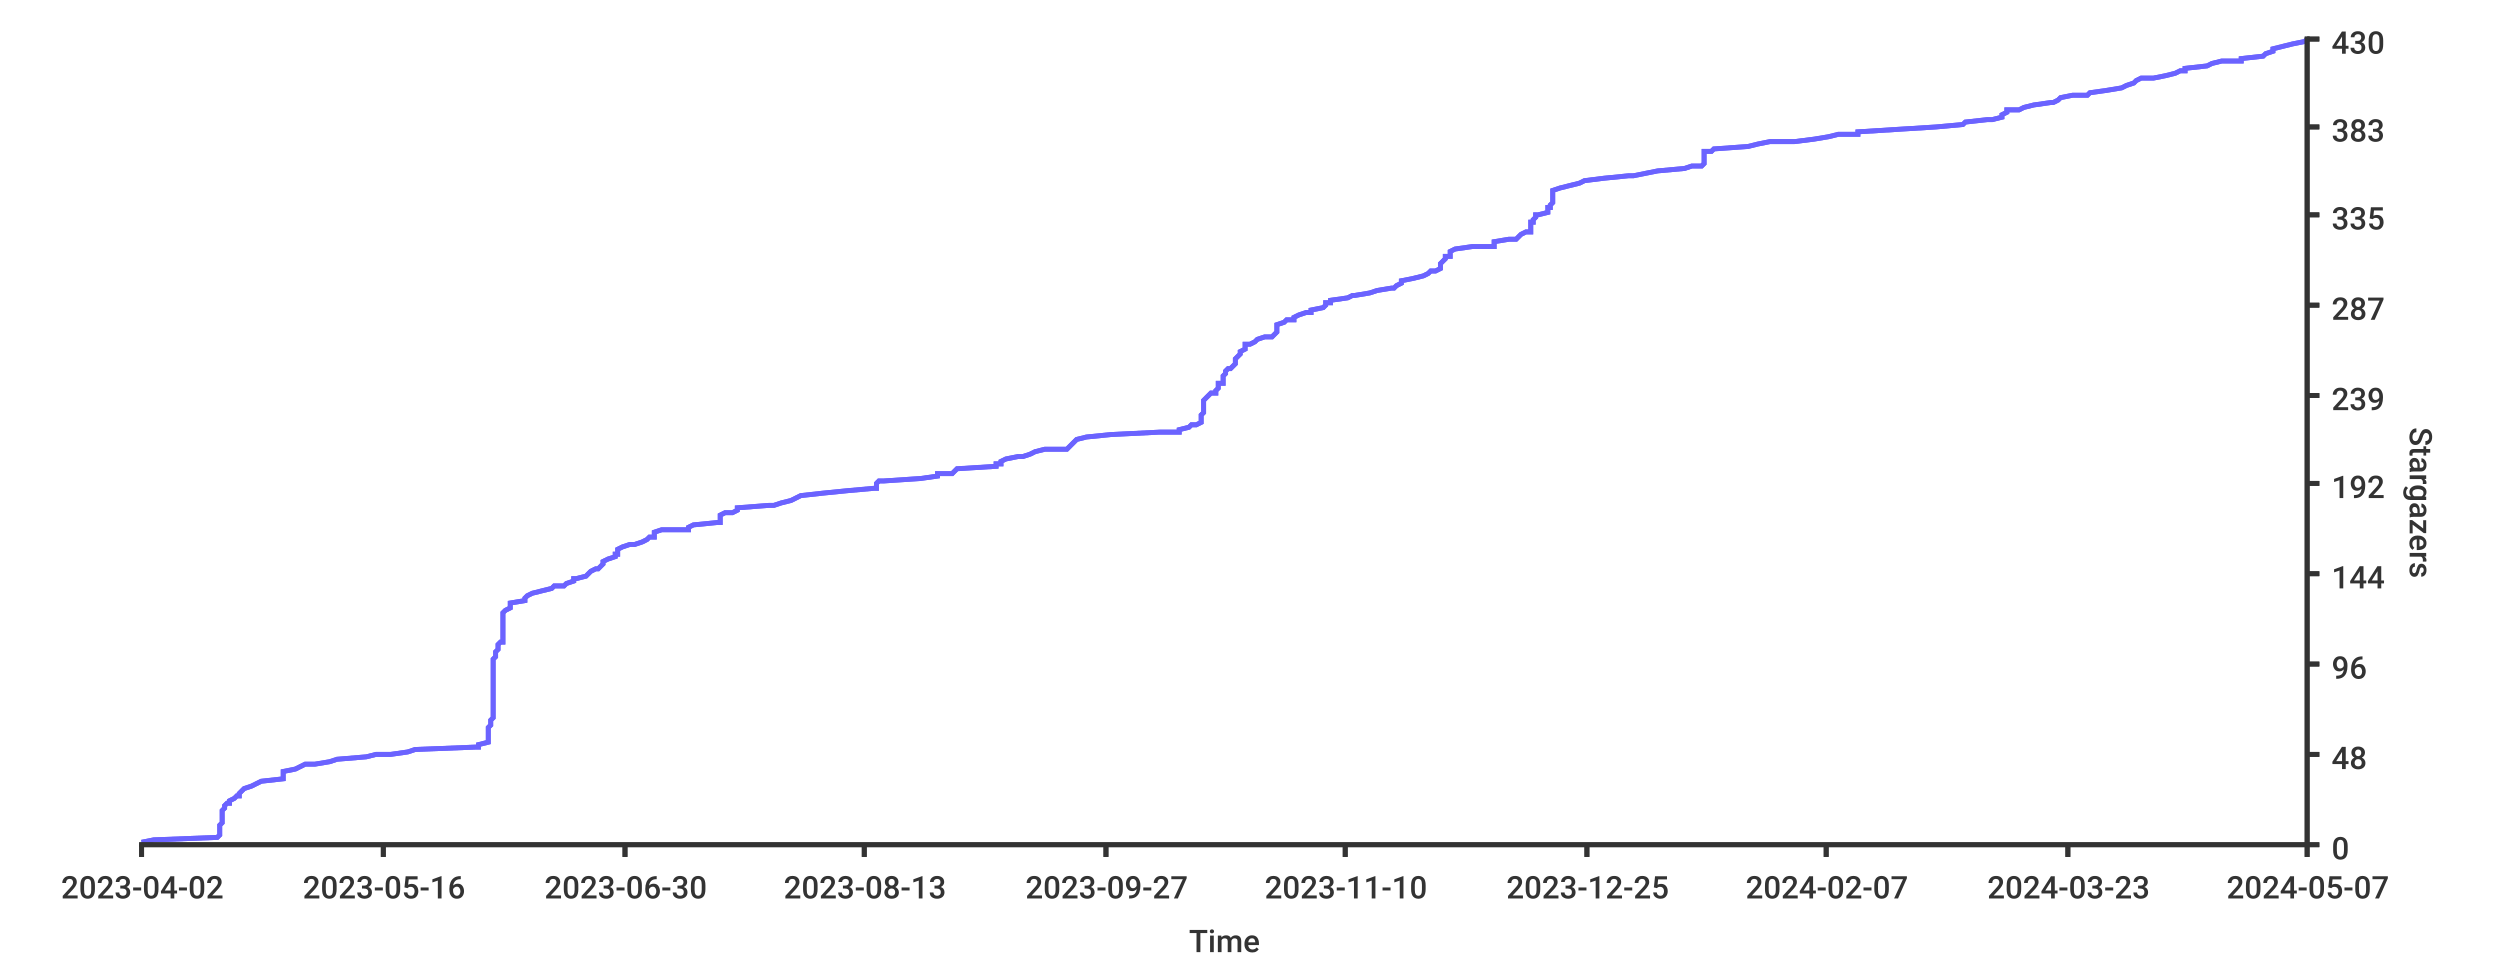
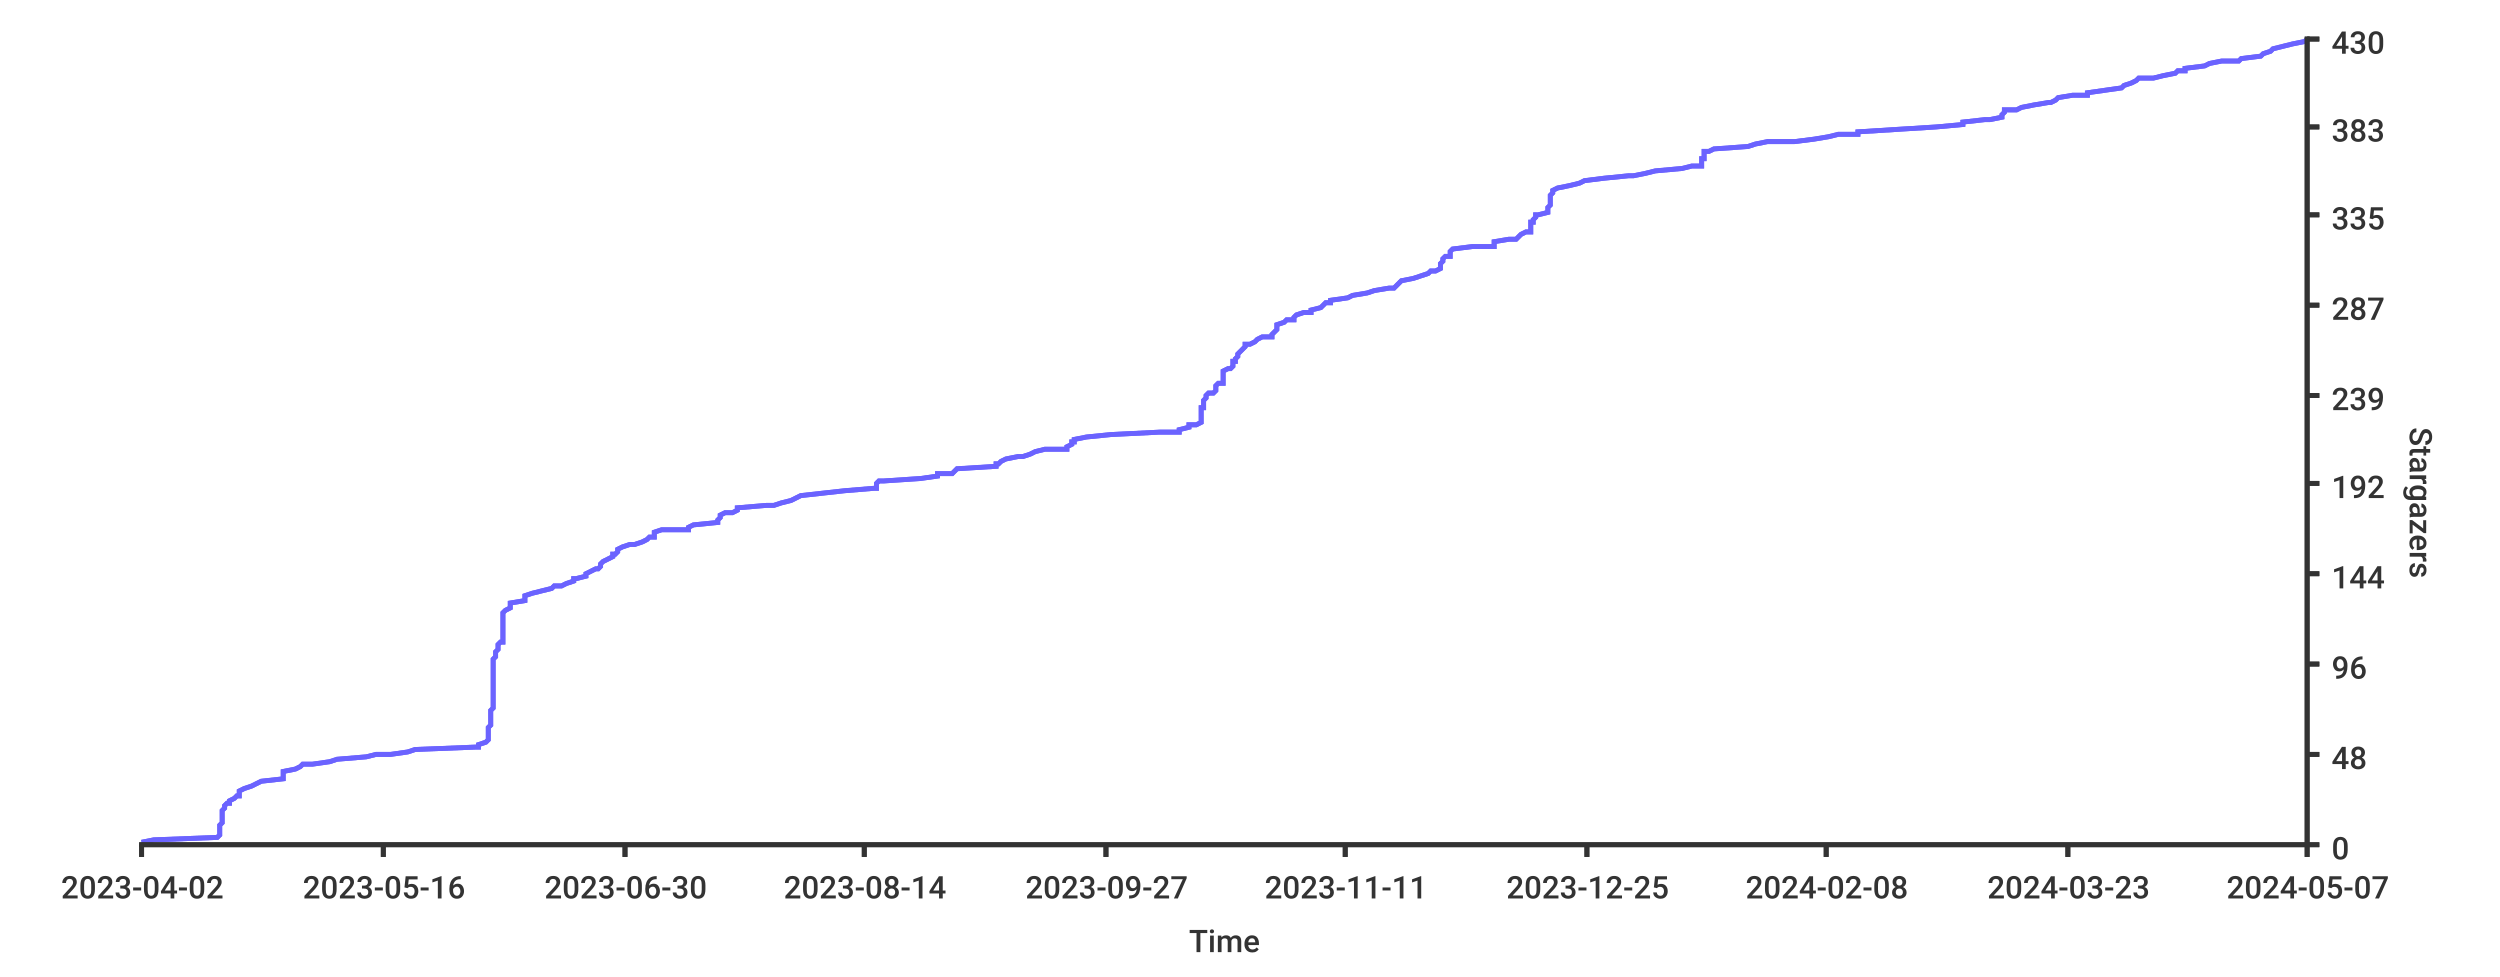
<svg xmlns="http://www.w3.org/2000/svg" width="1024px" height="400px">
  <style type="text/css">
path { fill: none; stroke: rgb(51,51,51); }
path.series { stroke: #6b63ff; }
rect.background { fill: rgb(255,255,255); stroke: none; }

text {
	stroke-width: 0;
	stroke: none;
	fill: rgba(51,51,51,1.0);
	font-size: 12.8px;
	font-family: 'Roboto Medium', sans-serif;
}
</style>
-   <rect rx="8" x="0" y="0" width="1024px" height="400px" class="background" />
-   <rect class="background" rx="8" x="0" y="0" width="1024px" height="400px" />
-   <path stroke-width="2" class="series" d="M 58 345 L 63 344 L 89 343 L 90 342 L 90 342 L 90 341 L 90 340 L 90 339 L 90 339 L 90 338 L 91 337 L 91 336 L 91 336 L 91 335 L 91 334 L 91 333 L 91 332 L 91 332 L 92 331 L 92 330 L 93 329 L 94 329 L 94 328 L 96 327 L 97 326 L 98 326 L 98 325 L 99 324 L 100 323 L 103 322 L 103 322 L 105 321 L 107 320 L 116 319 L 116 319 L 116 318 L 116 317 L 116 316 L 116 316 L 121 315 L 123 314 L 125 313 L 129 313 L 135 312 L 138 311 L 150 310 L 154 309 L 160 309 L 167 308 L 170 307 L 195 306 L 196 306 L 196 305 L 200 304 L 200 303 L 200 303 L 200 302 L 200 301 L 200 300 L 200 299 L 200 299 L 200 298 L 201 297 L 201 296 L 201 296 L 201 295 L 202 294 L 202 293 L 202 293 L 202 292 L 202 291 L 202 290 L 202 289 L 202 289 L 202 288 L 202 287 L 202 286 L 202 286 L 202 285 L 202 284 L 202 283 L 202 283 L 202 282 L 202 281 L 202 280 L 202 280 L 202 279 L 202 278 L 202 277 L 202 276 L 202 276 L 202 275 L 202 274 L 202 273 L 202 273 L 202 272 L 202 271 L 202 270 L 202 270 L 203 269 L 203 268 L 203 267 L 204 266 L 204 266 L 204 265 L 204 264 L 205 263 L 206 263 L 206 262 L 206 261 L 206 260 L 206 260 L 206 259 L 206 258 L 206 257 L 206 256 L 206 256 L 206 255 L 206 254 L 206 253 L 206 253 L 206 252 L 206 251 L 207 250 L 207 250 L 209 249 L 209 248 L 209 247 L 209 247 L 215 246 L 215 245 L 216 244 L 218 243 L 218 243 L 222 242 L 226 241 L 227 240 L 231 240 L 232 239 L 235 238 L 235 237 L 236 237 L 240 236 L 241 235 L 242 234 L 244 233 L 245 233 L 246 232 L 247 231 L 247 230 L 247 230 L 249 229 L 252 228 L 252 227 L 253 227 L 253 226 L 253 225 L 255 224 L 258 223 L 260 223 L 263 222 L 265 221 L 266 220 L 268 220 L 268 219 L 268 218 L 271 217 L 282 217 L 282 216 L 284 215 L 294 214 L 295 214 L 295 213 L 295 212 L 295 211 L 297 210 L 300 210 L 302 209 L 302 208 L 315 207 L 317 207 L 320 206 L 324 205 L 326 204 L 326 204 L 328 203 L 337 202 L 347 201 L 358 200 L 359 200 L 359 199 L 359 198 L 360 197 L 362 197 L 377 196 L 384 195 L 384 194 L 390 194 L 391 193 L 392 192 L 408 191 L 408 190 L 410 190 L 410 189 L 412 188 L 417 187 L 419 187 L 422 186 L 424 185 L 428 184 L 437 184 L 438 183 L 439 182 L 440 181 L 440 181 L 441 180 L 445 179 L 455 178 L 475 177 L 483 177 L 483 176 L 487 175 L 488 174 L 490 174 L 492 173 L 492 172 L 492 171 L 492 171 L 492 170 L 493 169 L 493 168 L 493 167 L 493 167 L 493 166 L 493 165 L 493 164 L 493 164 L 494 163 L 495 162 L 496 161 L 498 161 L 498 160 L 499 159 L 499 158 L 499 157 L 501 157 L 501 156 L 501 155 L 501 154 L 501 154 L 502 153 L 502 152 L 503 151 L 504 151 L 505 150 L 506 149 L 506 148 L 506 148 L 506 147 L 507 146 L 508 145 L 508 144 L 508 144 L 510 143 L 510 142 L 510 141 L 512 141 L 514 140 L 515 139 L 518 138 L 521 138 L 522 137 L 523 136 L 523 135 L 523 134 L 523 134 L 523 133 L 526 132 L 527 131 L 530 131 L 530 130 L 532 129 L 535 128 L 537 128 L 537 127 L 542 126 L 543 125 L 543 124 L 545 124 L 545 123 L 552 122 L 554 121 L 555 121 L 561 120 L 564 119 L 570 118 L 571 118 L 572 117 L 574 116 L 574 115 L 574 115 L 579 114 L 583 113 L 585 112 L 586 111 L 588 111 L 590 110 L 590 109 L 590 108 L 590 108 L 591 107 L 592 106 L 592 105 L 594 105 L 594 104 L 594 103 L 596 102 L 603 101 L 612 101 L 612 100 L 612 99 L 618 98 L 621 98 L 622 97 L 623 96 L 625 95 L 627 95 L 627 94 L 627 93 L 627 92 L 627 91 L 628 91 L 628 90 L 629 89 L 629 88 L 630 88 L 634 87 L 634 86 L 634 85 L 635 85 L 635 84 L 636 83 L 636 82 L 636 82 L 636 81 L 636 80 L 636 79 L 636 78 L 636 78 L 639 77 L 643 76 L 647 75 L 647 75 L 649 74 L 657 73 L 667 72 L 669 72 L 674 71 L 679 70 L 690 69 L 693 68 L 697 68 L 698 67 L 698 66 L 698 65 L 698 65 L 698 64 L 698 63 L 698 62 L 701 62 L 702 61 L 716 60 L 720 59 L 725 58 L 735 58 L 743 57 L 749 56 L 753 55 L 761 55 L 761 54 L 777 53 L 793 52 L 793 52 L 804 51 L 805 50 L 814 49 L 816 49 L 820 48 L 820 47 L 822 46 L 822 45 L 827 45 L 829 44 L 833 43 L 840 42 L 841 42 L 843 41 L 844 40 L 849 39 L 855 39 L 856 38 L 863 37 L 869 36 L 871 35 L 871 35 L 874 34 L 875 33 L 877 32 L 882 32 L 887 31 L 891 30 L 893 29 L 895 29 L 895 28 L 904 27 L 906 26 L 910 25 L 918 25 L 918 24 L 927 23 L 928 22 L 928 22 L 931 21 L 931 20 L 935 19 L 935 19 L 939 18 L 944 17 L 945 16" />
-   <path stroke-width="2" class="series" d="M 58 345 L 63 344 L 89 343 L 90 342 L 90 342 L 90 341 L 90 340 L 90 339 L 90 339 L 90 338 L 91 337 L 91 336 L 91 336 L 91 335 L 91 334 L 91 333 L 91 332 L 91 332 L 92 331 L 92 330 L 93 329 L 94 329 L 94 328 L 96 327 L 97 326 L 98 326 L 98 325 L 99 324 L 100 323 L 103 322 L 103 322 L 105 321 L 107 320 L 116 319 L 116 319 L 116 318 L 116 317 L 116 316 L 116 316 L 121 315 L 123 314 L 125 313 L 129 313 L 135 312 L 138 311 L 150 310 L 154 309 L 160 309 L 167 308 L 170 307 L 195 306 L 196 306 L 196 305 L 200 304 L 200 303 L 200 303 L 200 302 L 200 301 L 200 300 L 200 299 L 200 299 L 200 298 L 201 297 L 201 296 L 201 296 L 201 295 L 202 294 L 202 293 L 202 293 L 202 292 L 202 291 L 202 290 L 202 289 L 202 289 L 202 288 L 202 287 L 202 286 L 202 286 L 202 285 L 202 284 L 202 283 L 202 283 L 202 282 L 202 281 L 202 280 L 202 280 L 202 279 L 202 278 L 202 277 L 202 276 L 202 276 L 202 275 L 202 274 L 202 273 L 202 273 L 202 272 L 202 271 L 202 270 L 202 270 L 203 269 L 203 268 L 203 267 L 204 266 L 204 266 L 204 265 L 204 264 L 205 263 L 206 263 L 206 262 L 206 261 L 206 260 L 206 260 L 206 259 L 206 258 L 206 257 L 206 256 L 206 256 L 206 255 L 206 254 L 206 253 L 206 253 L 206 252 L 206 251 L 207 250 L 207 250 L 209 249 L 209 248 L 209 247 L 209 247 L 215 246 L 215 245 L 216 244 L 218 243 L 218 243 L 222 242 L 226 241 L 227 240 L 231 240 L 232 239 L 235 238 L 235 237 L 236 237 L 240 236 L 241 235 L 242 234 L 244 233 L 245 233 L 246 232 L 247 231 L 247 230 L 247 230 L 249 229 L 252 228 L 252 227 L 253 227 L 253 226 L 253 225 L 255 224 L 258 223 L 260 223 L 263 222 L 265 221 L 266 220 L 268 220 L 268 219 L 268 218 L 271 217 L 282 217 L 282 216 L 284 215 L 294 214 L 295 214 L 295 213 L 295 212 L 295 211 L 297 210 L 300 210 L 302 209 L 302 208 L 315 207 L 317 207 L 320 206 L 324 205 L 326 204 L 326 204 L 328 203 L 337 202 L 347 201 L 358 200 L 359 200 L 359 199 L 359 198 L 360 197 L 362 197 L 377 196 L 384 195 L 384 194 L 390 194 L 391 193 L 392 192 L 408 191 L 408 190 L 410 190 L 410 189 L 412 188 L 417 187 L 419 187 L 422 186 L 424 185 L 428 184 L 437 184 L 438 183 L 439 182 L 440 181 L 440 181 L 441 180 L 445 179 L 455 178 L 475 177 L 483 177 L 483 176 L 487 175 L 488 174 L 490 174 L 492 173 L 492 172 L 492 171 L 492 171 L 492 170 L 493 169 L 493 168 L 493 167 L 493 167 L 493 166 L 493 165 L 493 164 L 493 164 L 494 163 L 495 162 L 496 161 L 498 161 L 498 160 L 499 159 L 499 158 L 499 157 L 501 157 L 501 156 L 501 155 L 501 154 L 501 154 L 502 153 L 502 152 L 503 151 L 504 151 L 505 150 L 506 149 L 506 148 L 506 148 L 506 147 L 507 146 L 508 145 L 508 144 L 508 144 L 510 143 L 510 142 L 510 141 L 512 141 L 514 140 L 515 139 L 518 138 L 521 138 L 522 137 L 523 136 L 523 135 L 523 134 L 523 134 L 523 133 L 526 132 L 527 131 L 530 131 L 530 130 L 532 129 L 535 128 L 537 128 L 537 127 L 542 126 L 543 125 L 543 124 L 545 124 L 545 123 L 552 122 L 554 121 L 555 121 L 561 120 L 564 119 L 570 118 L 571 118 L 572 117 L 574 116 L 574 115 L 574 115 L 579 114 L 583 113 L 585 112 L 586 111 L 588 111 L 590 110 L 590 109 L 590 108 L 590 108 L 591 107 L 592 106 L 592 105 L 594 105 L 594 104 L 594 103 L 596 102 L 603 101 L 612 101 L 612 100 L 612 99 L 618 98 L 621 98 L 622 97 L 623 96 L 625 95 L 627 95 L 627 94 L 627 93 L 627 92 L 627 91 L 628 91 L 628 90 L 629 89 L 629 88 L 630 88 L 634 87 L 634 86 L 634 85 L 635 85 L 635 84 L 636 83 L 636 82 L 636 82 L 636 81 L 636 80 L 636 79 L 636 78 L 636 78 L 639 77 L 643 76 L 647 75 L 647 75 L 649 74 L 657 73 L 667 72 L 669 72 L 674 71 L 679 70 L 690 69 L 693 68 L 697 68 L 698 67 L 698 66 L 698 65 L 698 65 L 698 64 L 698 63 L 698 62 L 701 62 L 702 61 L 716 60 L 720 59 L 725 58 L 735 58 L 743 57 L 749 56 L 753 55 L 761 55 L 761 54 L 777 53 L 793 52 L 793 52 L 804 51 L 805 50 L 814 49 L 816 49 L 820 48 L 820 47 L 822 46 L 822 45 L 827 45 L 829 44 L 833 43 L 840 42 L 841 42 L 843 41 L 844 40 L 849 39 L 855 39 L 856 38 L 863 37 L 869 36 L 871 35 L 871 35 L 874 34 L 875 33 L 877 32 L 882 32 L 887 31 L 891 30 L 893 29 L 895 29 L 895 28 L 904 27 L 906 26 L 910 25 L 918 25 L 918 24 L 927 23 L 928 22 L 928 22 L 931 21 L 931 20 L 935 19 L 935 19 L 939 18 L 944 17 L 945 16" />
+   <rect height="400px" class="background" rx="8" x="0" y="0" width="1024px" />
+   <rect x="0" y="0" width="1024px" height="400px" class="background" rx="8" />
+   <path stroke-width="2" class="series" d="M 58 345 L 63 344 L 89 343 L 90 342 L 90 342 L 90 341 L 90 340 L 90 339 L 90 339 L 90 338 L 91 337 L 91 336 L 91 336 L 91 335 L 91 334 L 91 333 L 91 332 L 91 332 L 92 331 L 92 330 L 93 329 L 94 329 L 94 328 L 96 327 L 97 326 L 98 326 L 98 325 L 98 324 L 100 323 L 103 322 L 103 322 L 105 321 L 107 320 L 116 319 L 116 319 L 116 318 L 116 317 L 116 316 L 116 316 L 121 315 L 123 314 L 124 313 L 128 313 L 135 312 L 138 311 L 150 310 L 154 309 L 160 309 L 167 308 L 170 307 L 195 306 L 196 306 L 196 305 L 199 304 L 200 303 L 200 303 L 200 302 L 200 301 L 200 300 L 200 299 L 200 299 L 200 298 L 201 297 L 201 296 L 201 296 L 201 295 L 201 294 L 201 293 L 201 293 L 201 292 L 201 291 L 202 290 L 202 289 L 202 289 L 202 288 L 202 287 L 202 286 L 202 286 L 202 285 L 202 284 L 202 283 L 202 283 L 202 282 L 202 281 L 202 280 L 202 280 L 202 279 L 202 278 L 202 277 L 202 276 L 202 276 L 202 275 L 202 274 L 202 273 L 202 273 L 202 272 L 202 271 L 202 270 L 202 270 L 203 269 L 203 268 L 203 267 L 204 266 L 204 266 L 204 265 L 204 264 L 205 263 L 206 263 L 206 262 L 206 261 L 206 260 L 206 260 L 206 259 L 206 258 L 206 257 L 206 256 L 206 256 L 206 255 L 206 254 L 206 253 L 206 253 L 206 252 L 206 251 L 207 250 L 207 250 L 209 249 L 209 248 L 209 247 L 209 247 L 215 246 L 215 245 L 215 244 L 218 243 L 218 243 L 222 242 L 226 241 L 227 240 L 230 240 L 232 239 L 235 238 L 235 237 L 236 237 L 240 236 L 240 235 L 242 234 L 244 233 L 245 233 L 246 232 L 246 231 L 247 230 L 247 230 L 249 229 L 251 228 L 251 227 L 252 227 L 253 226 L 253 225 L 255 224 L 258 223 L 260 223 L 263 222 L 265 221 L 266 220 L 268 220 L 268 219 L 268 218 L 271 217 L 282 217 L 282 216 L 284 215 L 294 214 L 294 214 L 294 213 L 295 212 L 295 211 L 297 210 L 300 210 L 302 209 L 302 208 L 314 207 L 317 207 L 320 206 L 324 205 L 326 204 L 326 204 L 328 203 L 337 202 L 346 201 L 358 200 L 359 200 L 359 199 L 359 198 L 360 197 L 362 197 L 377 196 L 384 195 L 384 194 L 390 194 L 391 193 L 392 192 L 408 191 L 408 190 L 409 190 L 410 189 L 412 188 L 417 187 L 419 187 L 422 186 L 424 185 L 428 184 L 437 184 L 437 183 L 439 182 L 439 181 L 440 181 L 440 180 L 445 179 L 455 178 L 475 177 L 483 177 L 483 176 L 487 175 L 487 174 L 490 174 L 492 173 L 492 172 L 492 171 L 492 171 L 492 170 L 492 169 L 492 168 L 492 167 L 493 167 L 493 166 L 493 165 L 493 164 L 493 164 L 494 163 L 494 162 L 495 161 L 497 161 L 498 160 L 498 159 L 498 158 L 499 157 L 501 157 L 501 156 L 501 155 L 501 154 L 501 154 L 501 153 L 501 152 L 503 151 L 504 151 L 505 150 L 505 149 L 505 148 L 506 148 L 506 147 L 507 146 L 507 145 L 508 144 L 508 144 L 509 143 L 510 142 L 510 141 L 512 141 L 514 140 L 515 139 L 517 138 L 521 138 L 521 137 L 522 136 L 523 135 L 523 134 L 523 134 L 523 133 L 526 132 L 527 131 L 530 131 L 530 130 L 531 129 L 534 128 L 537 128 L 537 127 L 541 126 L 542 125 L 543 124 L 545 124 L 545 123 L 552 122 L 554 121 L 554 121 L 560 120 L 563 119 L 569 118 L 571 118 L 572 117 L 573 116 L 574 115 L 574 115 L 579 114 L 582 113 L 585 112 L 586 111 L 588 111 L 590 110 L 590 109 L 590 108 L 590 108 L 591 107 L 591 106 L 592 105 L 594 105 L 594 104 L 594 103 L 595 102 L 603 101 L 612 101 L 612 100 L 612 99 L 618 98 L 621 98 L 622 97 L 623 96 L 625 95 L 627 95 L 627 94 L 627 93 L 627 92 L 627 91 L 628 91 L 628 90 L 629 89 L 629 88 L 630 88 L 634 87 L 634 86 L 634 85 L 634 85 L 635 84 L 635 83 L 635 82 L 635 82 L 635 81 L 635 80 L 636 79 L 636 78 L 636 78 L 638 77 L 643 76 L 647 75 L 647 75 L 649 74 L 657 73 L 667 72 L 669 72 L 674 71 L 678 70 L 689 69 L 693 68 L 697 68 L 697 67 L 697 66 L 697 65 L 698 65 L 698 64 L 698 63 L 698 62 L 700 62 L 702 61 L 716 60 L 719 59 L 724 58 L 735 58 L 743 57 L 749 56 L 753 55 L 761 55 L 761 54 L 777 53 L 793 52 L 793 52 L 804 51 L 804 50 L 813 49 L 815 49 L 820 48 L 820 47 L 821 46 L 821 45 L 826 45 L 828 44 L 833 43 L 839 42 L 840 42 L 842 41 L 843 40 L 849 39 L 855 39 L 855 38 L 862 37 L 869 36 L 870 35 L 870 35 L 873 34 L 875 33 L 876 32 L 882 32 L 886 31 L 891 30 L 892 29 L 895 29 L 895 28 L 903 27 L 905 26 L 910 25 L 917 25 L 918 24 L 926 23 L 927 22 L 927 22 L 930 21 L 931 20 L 935 19 L 935 19 L 939 18 L 944 17 L 945 16 L 945 16" />
+   <path stroke-width="2" class="series" d="M 58 345 L 63 344 L 89 343 L 90 342 L 90 342 L 90 341 L 90 340 L 90 339 L 90 339 L 90 338 L 91 337 L 91 336 L 91 336 L 91 335 L 91 334 L 91 333 L 91 332 L 91 332 L 92 331 L 92 330 L 93 329 L 94 329 L 94 328 L 96 327 L 97 326 L 98 326 L 98 325 L 98 324 L 100 323 L 103 322 L 103 322 L 105 321 L 107 320 L 116 319 L 116 319 L 116 318 L 116 317 L 116 316 L 116 316 L 121 315 L 123 314 L 124 313 L 128 313 L 135 312 L 138 311 L 150 310 L 154 309 L 160 309 L 167 308 L 170 307 L 195 306 L 196 306 L 196 305 L 199 304 L 200 303 L 200 303 L 200 302 L 200 301 L 200 300 L 200 299 L 200 299 L 200 298 L 201 297 L 201 296 L 201 296 L 201 295 L 201 294 L 201 293 L 201 293 L 201 292 L 201 291 L 202 290 L 202 289 L 202 289 L 202 288 L 202 287 L 202 286 L 202 286 L 202 285 L 202 284 L 202 283 L 202 283 L 202 282 L 202 281 L 202 280 L 202 280 L 202 279 L 202 278 L 202 277 L 202 276 L 202 276 L 202 275 L 202 274 L 202 273 L 202 273 L 202 272 L 202 271 L 202 270 L 202 270 L 203 269 L 203 268 L 203 267 L 204 266 L 204 266 L 204 265 L 204 264 L 205 263 L 206 263 L 206 262 L 206 261 L 206 260 L 206 260 L 206 259 L 206 258 L 206 257 L 206 256 L 206 256 L 206 255 L 206 254 L 206 253 L 206 253 L 206 252 L 206 251 L 207 250 L 207 250 L 209 249 L 209 248 L 209 247 L 209 247 L 215 246 L 215 245 L 215 244 L 218 243 L 218 243 L 222 242 L 226 241 L 227 240 L 230 240 L 232 239 L 235 238 L 235 237 L 236 237 L 240 236 L 240 235 L 242 234 L 244 233 L 245 233 L 246 232 L 246 231 L 247 230 L 247 230 L 249 229 L 251 228 L 251 227 L 252 227 L 253 226 L 253 225 L 255 224 L 258 223 L 260 223 L 263 222 L 265 221 L 266 220 L 268 220 L 268 219 L 268 218 L 271 217 L 282 217 L 282 216 L 284 215 L 294 214 L 294 214 L 294 213 L 295 212 L 295 211 L 297 210 L 300 210 L 302 209 L 302 208 L 314 207 L 317 207 L 320 206 L 324 205 L 326 204 L 326 204 L 328 203 L 337 202 L 346 201 L 358 200 L 359 200 L 359 199 L 359 198 L 360 197 L 362 197 L 377 196 L 384 195 L 384 194 L 390 194 L 391 193 L 392 192 L 408 191 L 408 190 L 409 190 L 410 189 L 412 188 L 417 187 L 419 187 L 422 186 L 424 185 L 428 184 L 437 184 L 437 183 L 439 182 L 439 181 L 440 181 L 440 180 L 445 179 L 455 178 L 475 177 L 483 177 L 483 176 L 487 175 L 487 174 L 490 174 L 492 173 L 492 172 L 492 171 L 492 171 L 492 170 L 492 169 L 492 168 L 492 167 L 493 167 L 493 166 L 493 165 L 493 164 L 493 164 L 494 163 L 494 162 L 495 161 L 497 161 L 498 160 L 498 159 L 498 158 L 499 157 L 501 157 L 501 156 L 501 155 L 501 154 L 501 154 L 501 153 L 501 152 L 503 151 L 504 151 L 505 150 L 505 149 L 505 148 L 506 148 L 506 147 L 507 146 L 507 145 L 508 144 L 508 144 L 509 143 L 510 142 L 510 141 L 512 141 L 514 140 L 515 139 L 517 138 L 521 138 L 521 137 L 522 136 L 523 135 L 523 134 L 523 134 L 523 133 L 526 132 L 527 131 L 530 131 L 530 130 L 531 129 L 534 128 L 537 128 L 537 127 L 541 126 L 542 125 L 543 124 L 545 124 L 545 123 L 552 122 L 554 121 L 554 121 L 560 120 L 563 119 L 569 118 L 571 118 L 572 117 L 573 116 L 574 115 L 574 115 L 579 114 L 582 113 L 585 112 L 586 111 L 588 111 L 590 110 L 590 109 L 590 108 L 590 108 L 591 107 L 591 106 L 592 105 L 594 105 L 594 104 L 594 103 L 595 102 L 603 101 L 612 101 L 612 100 L 612 99 L 618 98 L 621 98 L 622 97 L 623 96 L 625 95 L 627 95 L 627 94 L 627 93 L 627 92 L 627 91 L 628 91 L 628 90 L 629 89 L 629 88 L 630 88 L 634 87 L 634 86 L 634 85 L 634 85 L 635 84 L 635 83 L 635 82 L 635 82 L 635 81 L 635 80 L 636 79 L 636 78 L 636 78 L 638 77 L 643 76 L 647 75 L 647 75 L 649 74 L 657 73 L 667 72 L 669 72 L 674 71 L 678 70 L 689 69 L 693 68 L 697 68 L 697 67 L 697 66 L 697 65 L 698 65 L 698 64 L 698 63 L 698 62 L 700 62 L 702 61 L 716 60 L 719 59 L 724 58 L 735 58 L 743 57 L 749 56 L 753 55 L 761 55 L 761 54 L 777 53 L 793 52 L 793 52 L 804 51 L 804 50 L 813 49 L 815 49 L 820 48 L 820 47 L 821 46 L 821 45 L 826 45 L 828 44 L 833 43 L 839 42 L 840 42 L 842 41 L 843 40 L 849 39 L 855 39 L 855 38 L 862 37 L 869 36 L 870 35 L 870 35 L 873 34 L 875 33 L 876 32 L 882 32 L 886 31 L 891 30 L 892 29 L 895 29 L 895 28 L 903 27 L 905 26 L 910 25 L 917 25 L 918 24 L 926 23 L 927 22 L 927 22 L 930 21 L 931 20 L 935 19 L 935 19 L 939 18 L 944 17 L 945 16 L 945 16" />
  <path stroke-width="2" d="M 945 346 L 945 15" />
  <path stroke-width="2" d="M 945 346 L 945 15" />
  <path stroke-width="2" d="M 945 346 L 950 346" />
-   <path d="M 945 346 L 950 346" stroke-width="2" />
+   <path stroke-width="2" d="M 945 346 L 950 346" />
  <text x="955" y="352">0</text>
  <path stroke-width="2" d="M 945 309 L 950 309" />
  <path d="M 945 309 L 950 309" stroke-width="2" />
-   <text y="315" x="955">48</text>
-   <path d="M 945 272 L 950 272" stroke-width="2" />
+   <text x="955" y="315">48</text>
+   <path stroke-width="2" d="M 945 272 L 950 272" />
  <path stroke-width="2" d="M 945 272 L 950 272" />
  <text x="955" y="278">96</text>
  <path stroke-width="2" d="M 945 235 L 950 235" />
  <path stroke-width="2" d="M 945 235 L 950 235" />
  <text x="955" y="241">144</text>
  <path stroke-width="2" d="M 945 198 L 950 198" />
  <path stroke-width="2" d="M 945 198 L 950 198" />
-   <text x="955" y="204">192</text>
-   <path stroke-width="2" d="M 945 162 L 950 162" />
+   <text y="204" x="955">192</text>
+   <path d="M 945 162 L 950 162" stroke-width="2" />
  <path d="M 945 162 L 950 162" stroke-width="2" />
  <text x="955" y="168">239</text>
-   <path stroke-width="2" d="M 945 125 L 950 125" />
  <path d="M 945 125 L 950 125" stroke-width="2" />
-   <text y="131" x="955">287</text>
+   <path d="M 945 125 L 950 125" stroke-width="2" />
+   <text x="955" y="131">287</text>
  <path d="M 945 88 L 950 88" stroke-width="2" />
  <path stroke-width="2" d="M 945 88 L 950 88" />
  <text x="955" y="94">335</text>
  <path stroke-width="2" d="M 945 52 L 950 52" />
  <path stroke-width="2" d="M 945 52 L 950 52" />
-   <text y="58" x="955">383</text>
+   <text x="955" y="58">383</text>
  <path stroke-width="2" d="M 945 16 L 950 16" />
  <path stroke-width="2" d="M 945 16 L 950 16" />
  <text x="955" y="22">430</text>
-   <text x="987" y="175" transform="rotate(90.00,987,175)">Stargazers</text>
+   <text y="175" transform="rotate(90.00,987,175)" x="987">Stargazers</text>
  <path stroke-width="2" d="M 57 346 L 945 346" />
  <path stroke-width="2" d="M 57 346 L 945 346" />
  <path stroke-width="2" d="M 58 346 L 58 351" />
  <path stroke-width="2" d="M 58 346 L 58 351" />
-   <text x="25" y="368">2023-04-02</text>
+   <text y="368" x="25">2023-04-02</text>
  <path stroke-width="2" d="M 157 346 L 157 351" />
  <path stroke-width="2" d="M 157 346 L 157 351" />
  <text x="124" y="368">2023-05-16</text>
  <path stroke-width="2" d="M 256 346 L 256 351" />
  <path stroke-width="2" d="M 256 346 L 256 351" />
  <text x="223" y="368">2023-06-30</text>
  <path stroke-width="2" d="M 354 346 L 354 351" />
  <path stroke-width="2" d="M 354 346 L 354 351" />
-   <text x="321" y="368">2023-08-13</text>
+   <text x="321" y="368">2023-08-14</text>
+   <path stroke-width="2" d="M 453 346 L 453 351" />
  <path d="M 453 346 L 453 351" stroke-width="2" />
-   <path stroke-width="2" d="M 453 346 L 453 351" />
  <text x="420" y="368">2023-09-27</text>
  <path stroke-width="2" d="M 551 346 L 551 351" />
  <path stroke-width="2" d="M 551 346 L 551 351" />
-   <text x="518" y="368">2023-11-10</text>
+   <text x="518" y="368">2023-11-11</text>
  <path stroke-width="2" d="M 650 346 L 650 351" />
  <path stroke-width="2" d="M 650 346 L 650 351" />
  <text x="617" y="368">2023-12-25</text>
  <path stroke-width="2" d="M 748 346 L 748 351" />
  <path stroke-width="2" d="M 748 346 L 748 351" />
-   <text x="715" y="368">2024-02-07</text>
+   <text x="715" y="368">2024-02-08</text>
  <path stroke-width="2" d="M 847 346 L 847 351" />
  <path stroke-width="2" d="M 847 346 L 847 351" />
  <text x="814" y="368">2024-03-23</text>
-   <path d="M 945 346 L 945 351" stroke-width="2" />
+   <path stroke-width="2" d="M 945 346 L 945 351" />
  <path d="M 945 346 L 945 351" stroke-width="2" />
  <text x="912" y="368">2024-05-07</text>
-   <text y="390" x="487">Time</text>
+   <text x="487" y="390">Time</text>
</svg>
